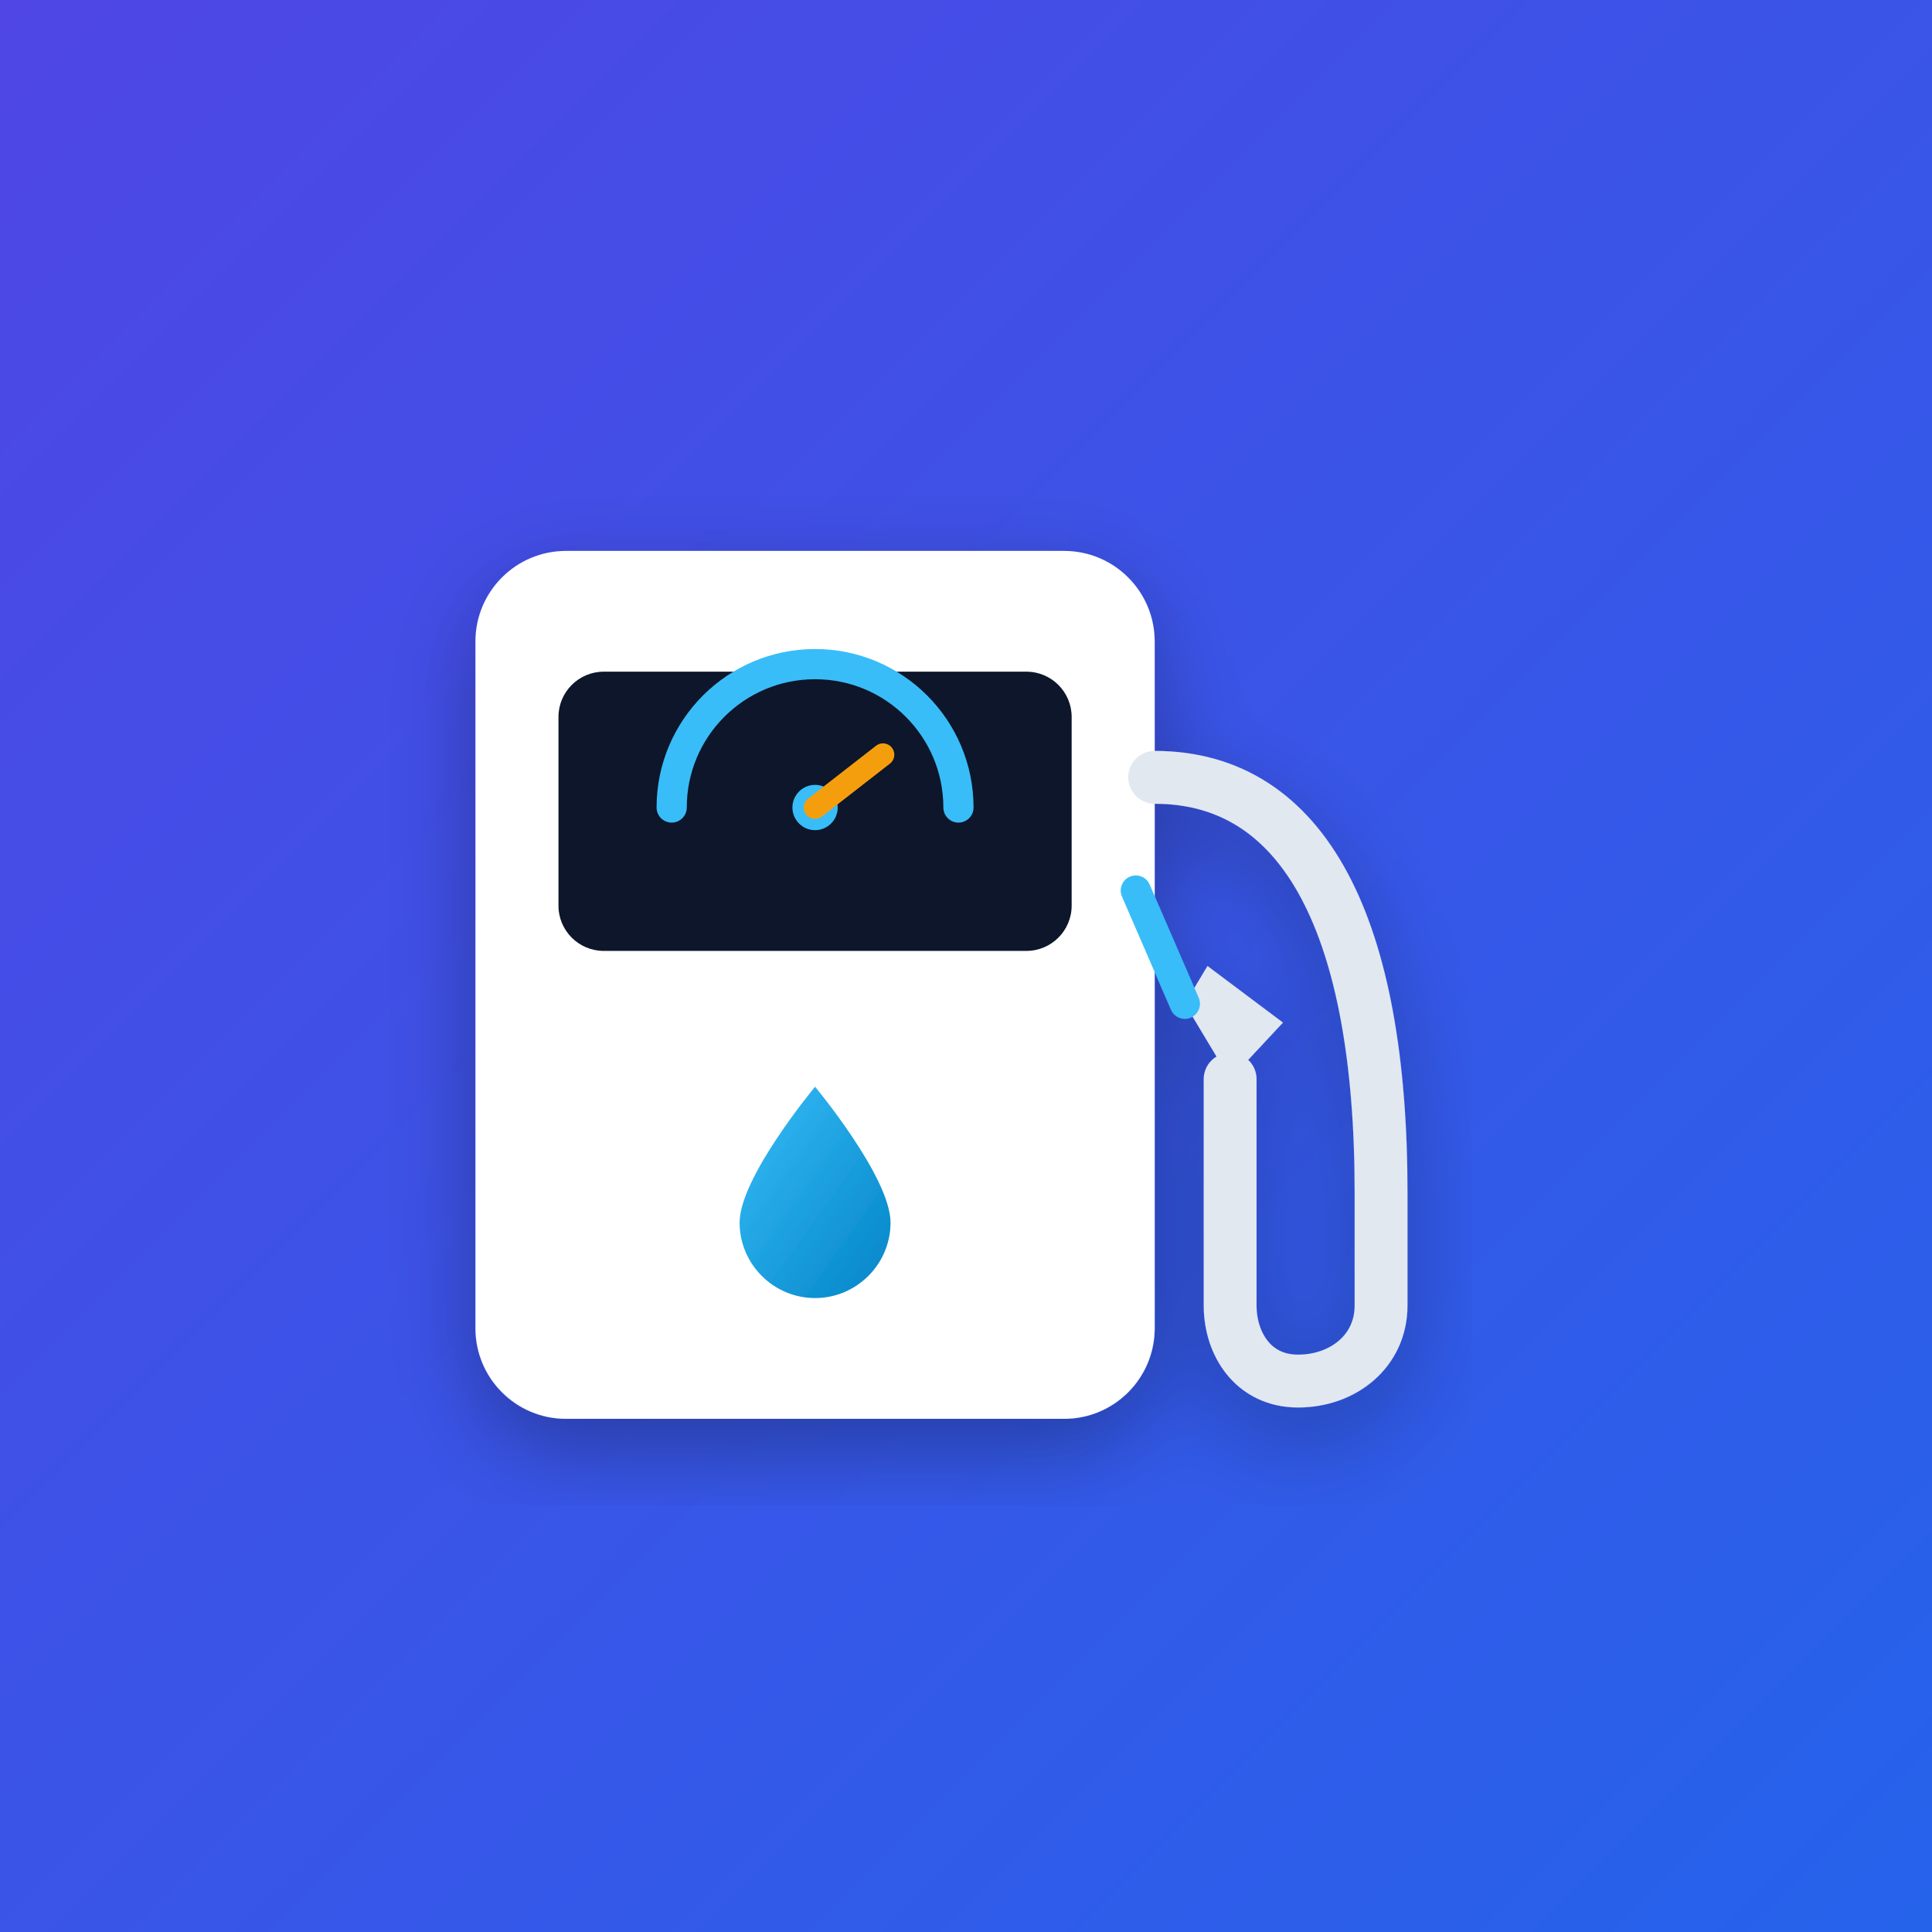
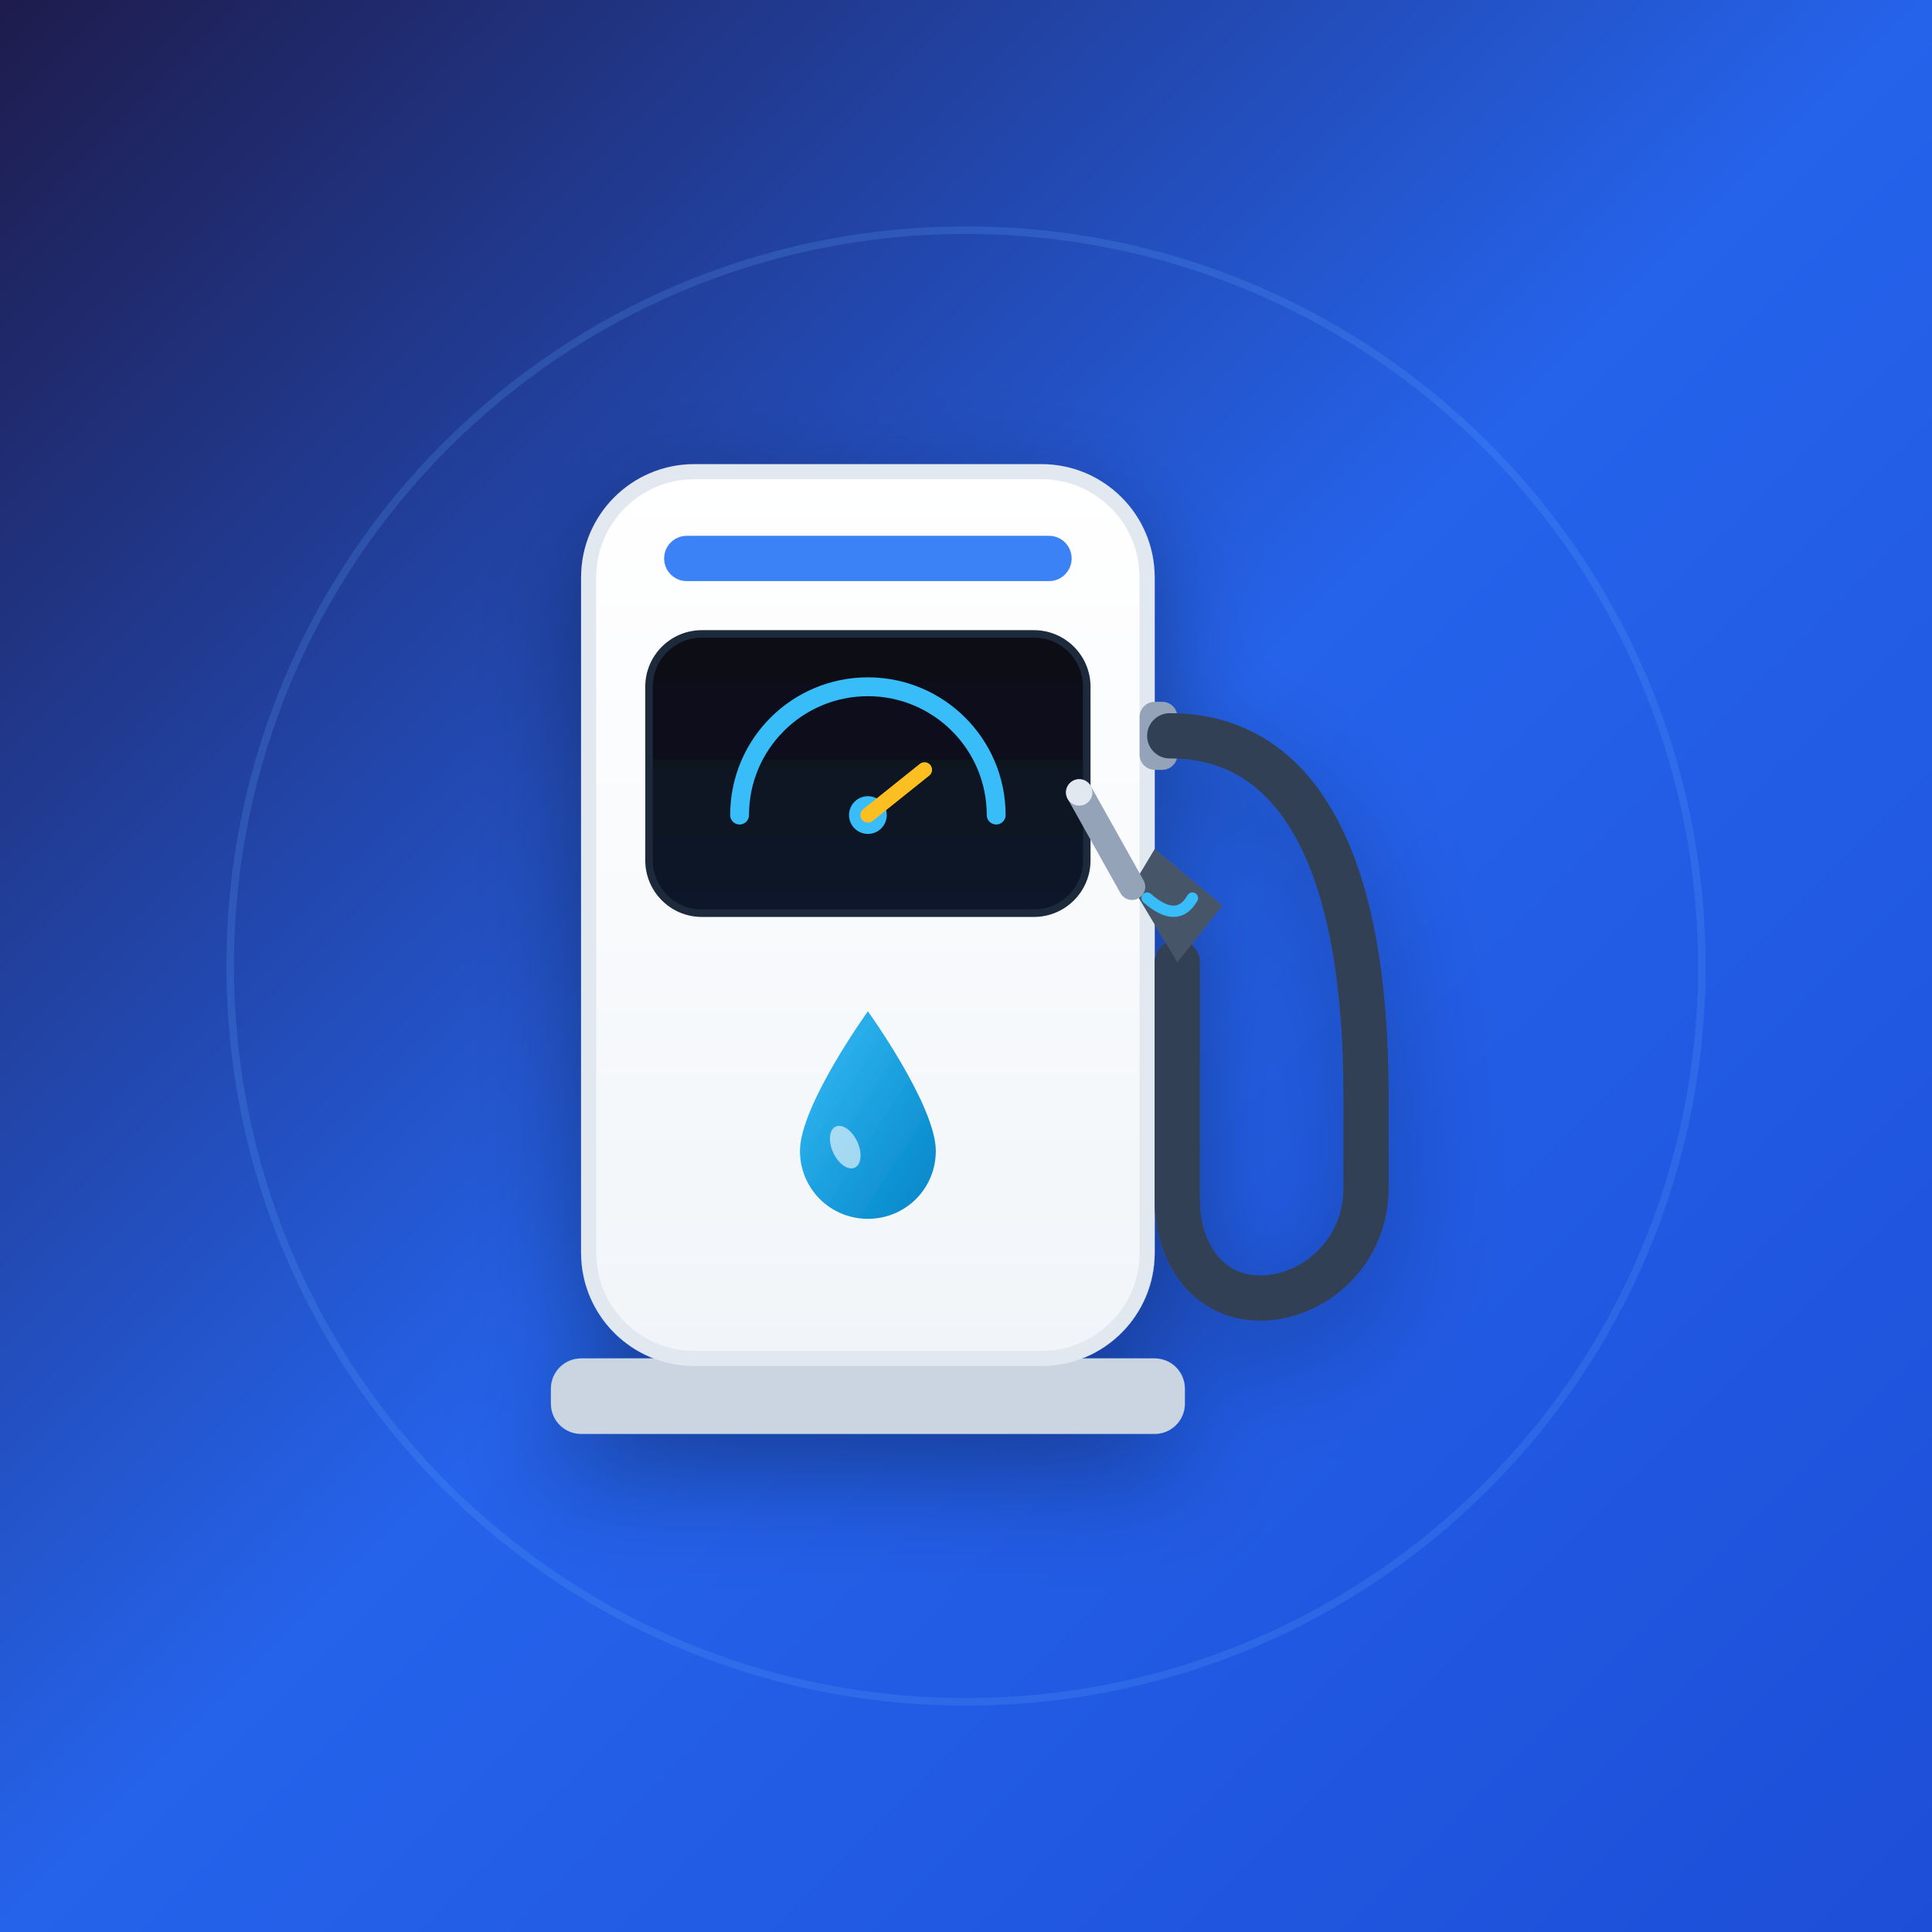
<svg xmlns="http://www.w3.org/2000/svg" viewBox="0 0 512 512" width="512" height="512">
  <defs>
    <linearGradient id="bgGrad" x1="0%" y1="0%" x2="100%" y2="100%">
-       <stop offset="0%" stop-color="#4f46e5" />
-       <stop offset="100%" stop-color="#2563eb" />
+       <stop offset="0%" stop-color="#1e1b4b" />
+       <stop offset="50%" stop-color="#2563eb" />
+       <stop offset="100%" stop-color="#1d4ed8" />
    </linearGradient>
-     <linearGradient id="accentGrad" x1="0%" y1="0%" x2="100%" y2="100%">
+     <linearGradient id="pumpGrad" x1="0%" y1="0%" x2="0%" y2="100%">
+       <stop offset="0%" stop-color="#ffffff" />
+       <stop offset="100%" stop-color="#f1f5f9" />
+     </linearGradient>
+     <linearGradient id="screenGrad" x1="0%" y1="0%" x2="0%" y2="100%">
+       <stop offset="0%" stop-color="#090d16" />
+       <stop offset="100%" stop-color="#0f172a" />
+     </linearGradient>
+     <linearGradient id="dropGrad" x1="0%" y1="0%" x2="100%" y2="100%">
      <stop offset="0%" stop-color="#38bdf8" />
      <stop offset="100%" stop-color="#0284c7" />
    </linearGradient>
-     <filter id="shadow" x="-10%" y="-10%" width="120%" height="120%">
-       <feDropShadow dx="0" dy="8" stdDeviation="12" flood-opacity="0.3" />
+     <filter id="shadow" x="-20%" y="-20%" width="140%" height="140%">
+       <feDropShadow dx="0" dy="10" stdDeviation="14" flood-color="#000000" flood-opacity="0.35" />
    </filter>
  </defs>
  <rect width="512" height="512" fill="url(#bgGrad)" />
-   <g transform="translate(106, 106)" filter="url(#shadow)">
-     <rect x="20" y="40" width="180" height="230" rx="24" fill="#ffffff" />
-     <rect x="42" y="72" width="136" height="74" rx="12" fill="#0f172a" />
-     <path d="M72 108 A 24 24 0 0 1 148 108" fill="none" stroke="#38bdf8" stroke-width="8" stroke-linecap="round" />
-     <circle cx="110" cy="108" r="6" fill="#38bdf8" />
-     <line x1="110" y1="108" x2="128" y2="94" stroke="#f59e0b" stroke-width="6" stroke-linecap="round" />
-     <path d="M200 100 C240 100, 260 140, 260 210 L260 240 C260 252, 250 260, 238 260 C226 260, 220 250, 220 240 L220 180" fill="none" stroke="#e2e8f0" stroke-width="14" stroke-linecap="round" stroke-linejoin="round" />
-     <path d="M220 180 L208 160 L214 150 L234 165 Z" fill="#e2e8f0" />
-     <path d="M208 160 L195 130" stroke="#38bdf8" stroke-width="8" stroke-linecap="round" />
-     <path d="M110 182 C110 182, 90 206, 90 218 C90 229, 99 238, 110 238 C121 238, 130 229, 130 218 C130 206, 110 182, 110 182 Z" fill="url(#accentGrad)" />
+   <circle cx="256" cy="256" r="195" fill="none" stroke="#60a5fa" stroke-opacity="0.2" stroke-width="2" />
+   <g filter="url(#shadow)">
+     <rect x="146" y="360" width="168" height="20" rx="8" fill="#cbd5e1" />
+     <rect x="156" y="125" width="148" height="235" rx="28" fill="url(#pumpGrad)" stroke="#e2e8f0" stroke-width="4" />
+     <rect x="176" y="142" width="108" height="12" rx="6" fill="#3b82f6" />
+     <rect x="172" y="168" width="116" height="74" rx="14" fill="url(#screenGrad)" stroke="#1e293b" stroke-width="2" />
+     <path d="M196 216 A 18 18 0 0 1 264 216" fill="none" stroke="#38bdf8" stroke-width="5" stroke-linecap="round" />
+     <circle cx="230" cy="216" r="5" fill="#38bdf8" />
+     <line x1="230" y1="216" x2="245" y2="204" stroke="#fbbf24" stroke-width="4" stroke-linecap="round" />
+     <g transform="translate(230, 290)">
+       <path d="M0 -22 C0 -22, -18 3, -18 15 C-18 25, -10 33, 0 33 C10 33, 18 25, 18 15 C18 3, 0 -22, 0 -22 Z" fill="url(#dropGrad)" />
+       <ellipse cx="-6" cy="14" rx="3.5" ry="6" fill="#ffffff" fill-opacity="0.6" transform="rotate(-25 -6 14)" />
+     </g>
+     <rect x="302" y="186" width="10" height="18" rx="4" fill="#94a3b8" />
+     <path d="M310 195 C345 195, 362 230, 362 290 L362 315 C362 332, 348 344, 334 344 C320 344, 312 332, 312 318 L312 255" fill="none" stroke="#334155" stroke-width="12" stroke-linecap="round" stroke-linejoin="round" />
+     <path d="M312 255 L300 235 L306 225 L324 240 Z" fill="#475569" />
+     <path d="M300 235 L286 210" stroke="#94a3b8" stroke-width="7" stroke-linecap="round" />
+     <circle cx="286" cy="210" r="3.5" fill="#e2e8f0" />
+     <path d="M304 238 Q312 245 316 238" stroke="#38bdf8" stroke-width="3" fill="none" stroke-linecap="round" />
  </g>
</svg>
